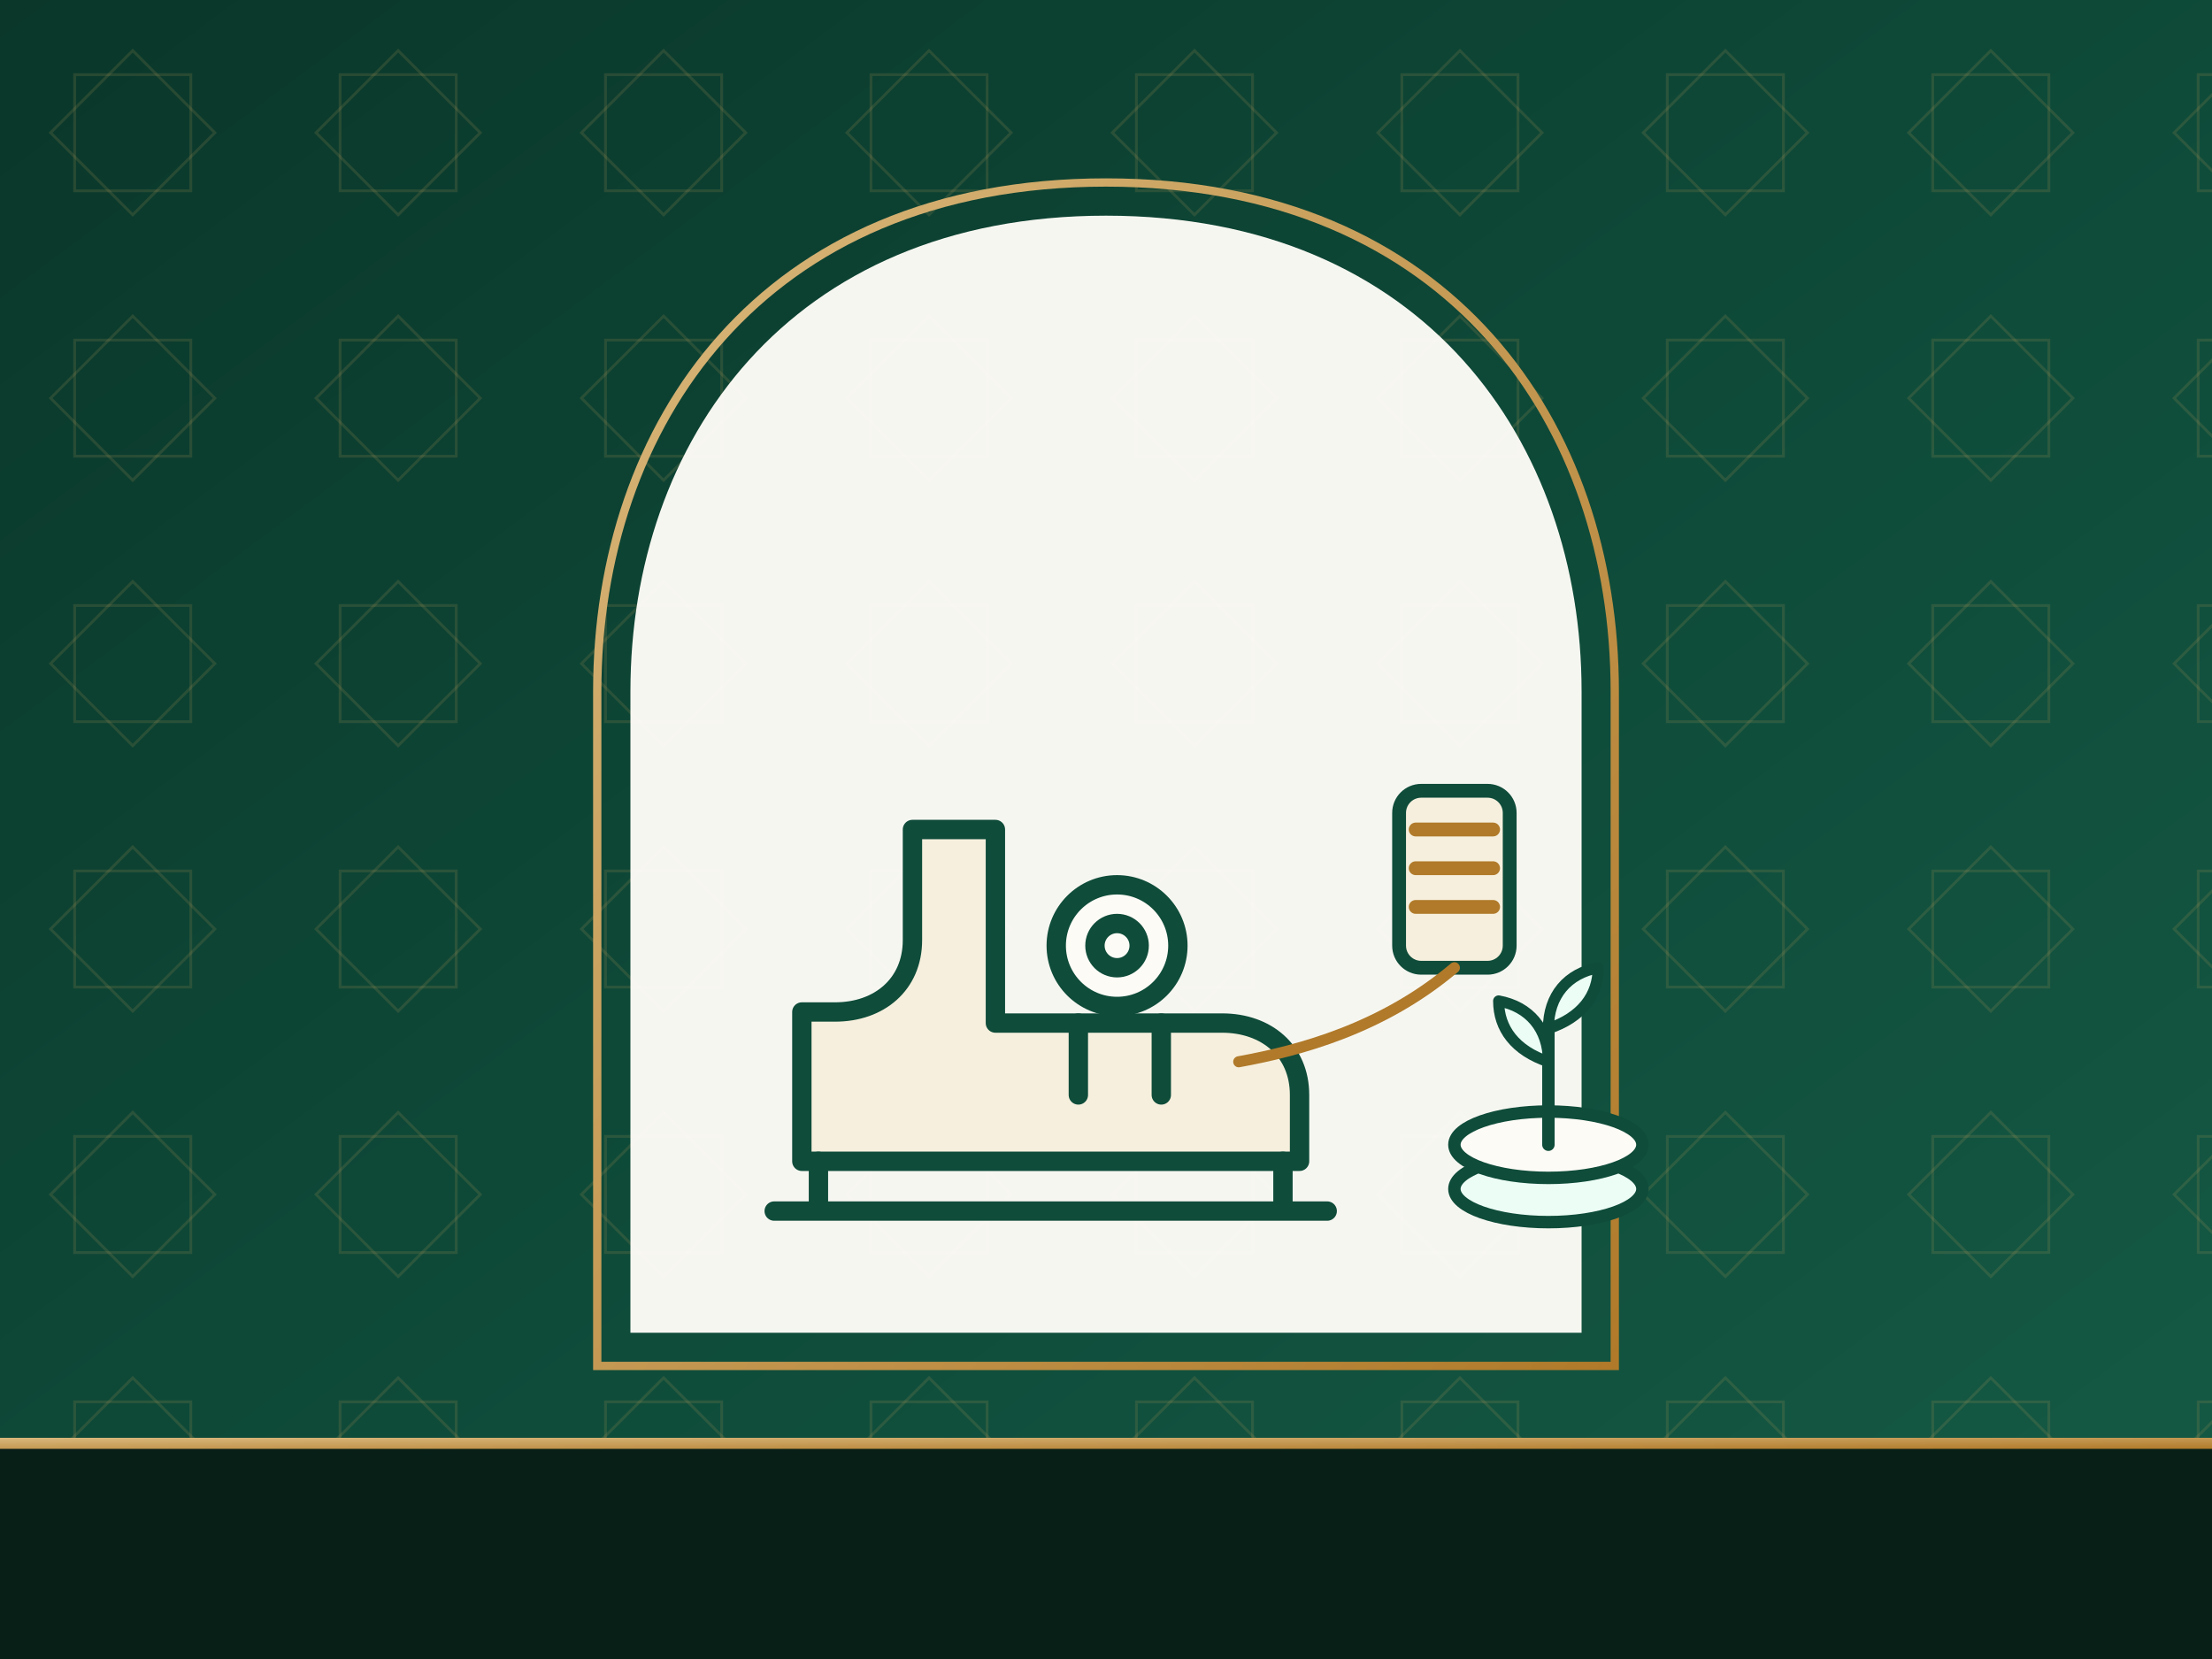
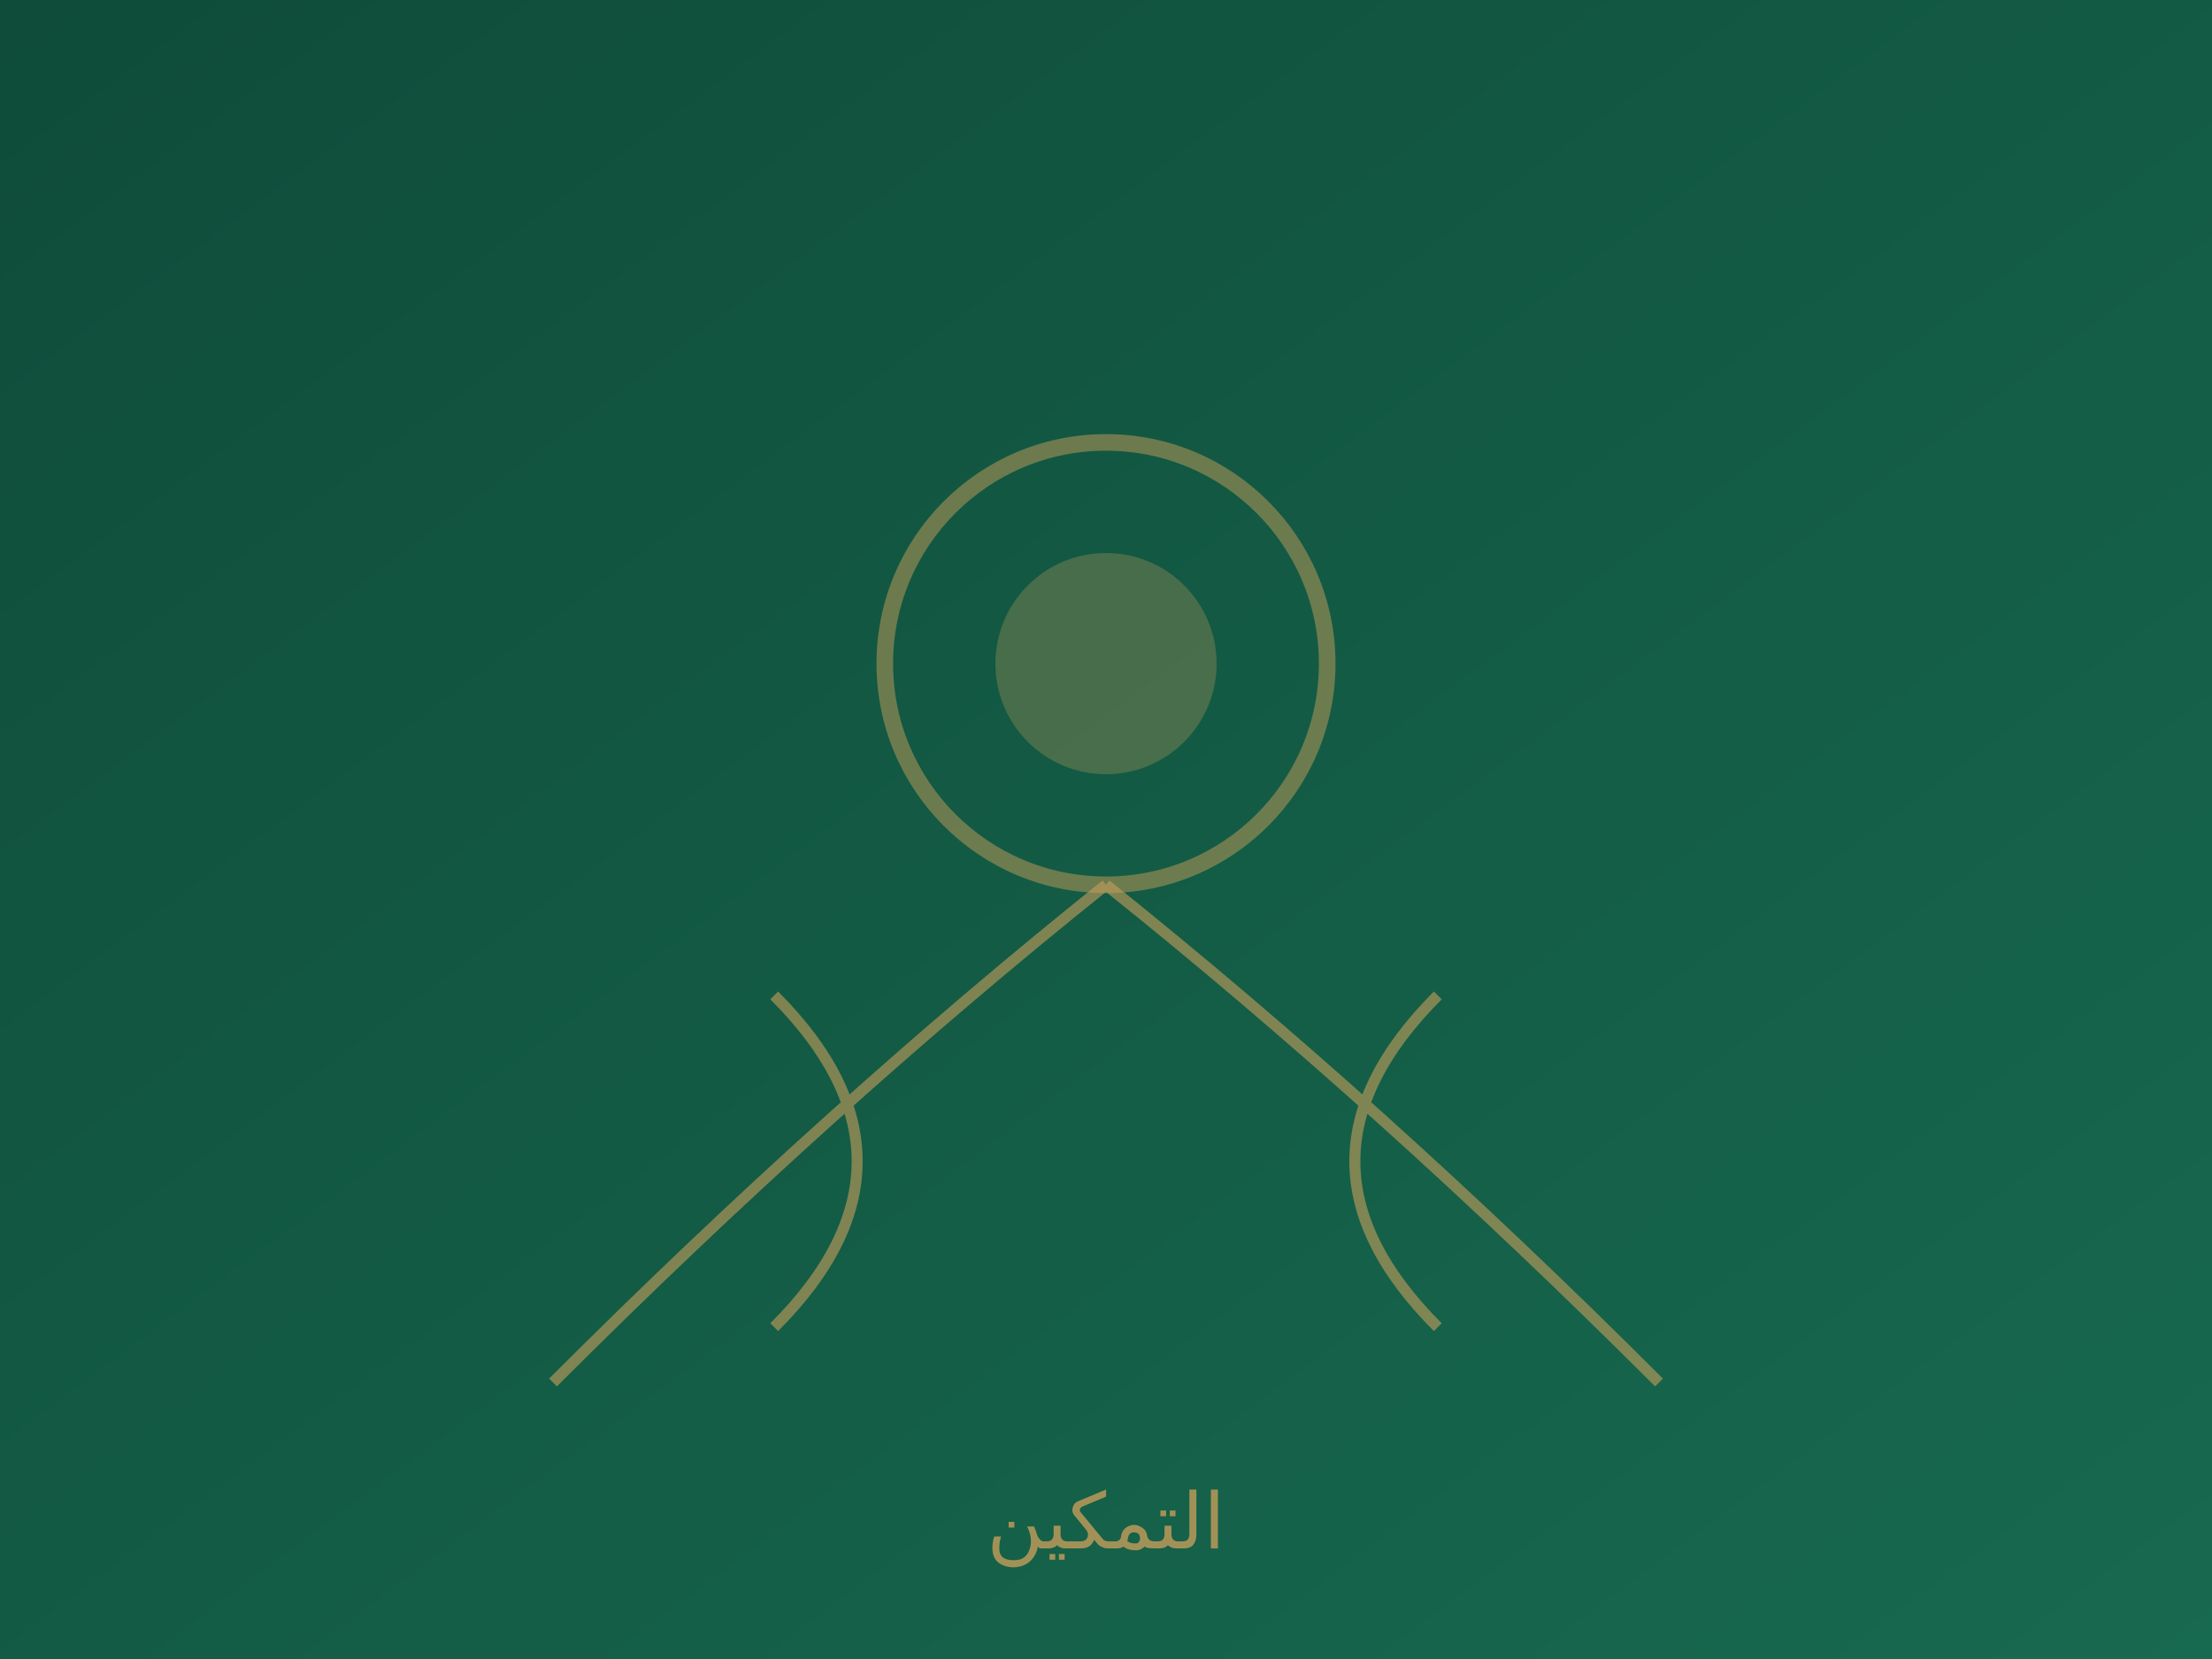
- <svg xmlns="http://www.w3.org/2000/svg" viewBox="0 0 800 600">
+ <svg xmlns="http://www.w3.org/2000/svg" viewBox="0 0 400 300">
  <defs>
    <linearGradient id="bg" x1="0" y1="0" x2="1" y2="1">
-       <stop offset="0" stop-color="#0A372A" />
-       <stop offset=".55" stop-color="#0F4C3A" />
-       <stop offset="1" stop-color="#155A45" />
-     </linearGradient>
-     <pattern id="khatam" width="96" height="96" patternUnits="userSpaceOnUse">
-       <g fill="none" stroke="#C69E5A" stroke-opacity=".16">
-         <rect x="27" y="27" width="42" height="42" />
-         <rect x="27" y="27" width="42" height="42" transform="rotate(45 48 48)" />
-       </g>
-     </pattern>
-     <linearGradient id="gold" x1="0" y1="0" x2="1" y2="1">
-       <stop offset="0" stop-color="#D9B87C" />
-       <stop offset="1" stop-color="#B07A2A" />
+       <stop offset="0" stop-color="#0F4C3A" />
+       <stop offset="1" stop-color="#17694F" />
    </linearGradient>
  </defs>
-   <rect width="800" height="600" fill="url(#bg)" />
-   <rect width="800" height="600" fill="url(#khatam)" />
-   <path d="M400 78 C 515 78 572 160 572 250 L572 482 L228 482 L228 250 C228 160 285 78 400 78 Z" fill="#FDFBF6" opacity=".97" />
-   <path d="M400 66 C 525 66 584 154 584 250 L584 494 L216 494 L216 250 C216 154 275 66 400 66 Z" fill="none" stroke="url(#gold)" stroke-width="3" />
-   <g fill="none" stroke="#0F4C3A" stroke-width="7" stroke-linecap="round" stroke-linejoin="round">
-     <path d="M290 420 L470 420 L470 396 C 470 380 458 370 442 370 L360 370 L360 300 L330 300 L330 340 C 330 356 318 366 302 366 L290 366 Z" fill="#F6EFDD" />
-     <circle cx="404" cy="342" r="22" fill="#FDFBF6" />
-     <circle cx="404" cy="342" r="8" />
-     <path d="M296 420 L296 438 M464 420 L464 438 M280 438 L480 438" />
-     <path d="M390 370 L390 396 M420 370 L420 396" />
-   </g>
-   <g fill="none" stroke="#B07A2A" stroke-width="5" stroke-linecap="round">
-     <rect x="506" y="286" width="40" height="64" rx="8" fill="#F6EFDD" stroke="#0F4C3A" stroke-width="5" />
-     <path d="M512 300 L540 300 M512 314 L540 314 M512 328 L540 328" />
-     <path d="M526 350 C 500 372 470 380 448 384" stroke="#B07A2A" stroke-width="4" />
-   </g>
-   <g stroke-linecap="round" stroke-linejoin="round">
-     <ellipse cx="560" cy="430" rx="34" ry="12" fill="#ECFDF5" stroke="#0F4C3A" stroke-width="4.5" />
-     <ellipse cx="560" cy="414" rx="34" ry="12" fill="#FDFBF6" stroke="#0F4C3A" stroke-width="4.5" />
-     <path d="M560 414 L560 372" fill="none" stroke="#0F4C3A" stroke-width="4.5" />
-     <path d="M560 384 C 548 380 542 372 542 362 C 553 364 560 372 560 384 Z" fill="#ECFDF5" stroke="#0F4C3A" stroke-width="4" />
-     <path d="M560 372 C 572 368 578 360 578 350 C 567 352 560 360 560 372 Z" fill="#ECFDF5" stroke="#0F4C3A" stroke-width="4" />
-   </g>
-   <rect y="520" width="800" height="80" fill="#071F17" />
-   <rect y="520" width="800" height="4" fill="url(#gold)" />
+   <rect width="400" height="300" fill="url(#bg)" />
+   <circle cx="200" cy="120" r="40" fill="none" stroke="#C69E5A" stroke-width="3" opacity=".5" />
+   <circle cx="200" cy="120" r="20" fill="#C69E5A" opacity=".3" />
+   <path d="M200 160 Q150 200 100 250 M200 160 Q250 200 300 250 M140 180 Q170 210 140 240 M260 180 Q230 210 260 240" stroke="#C69E5A" stroke-width="2" opacity=".6" fill="none" />
+   <text x="200" y="280" text-anchor="middle" fill="#C69E5A" font-size="14" font-family="Cairo,sans-serif" opacity=".8">التمكين</text>
</svg>
